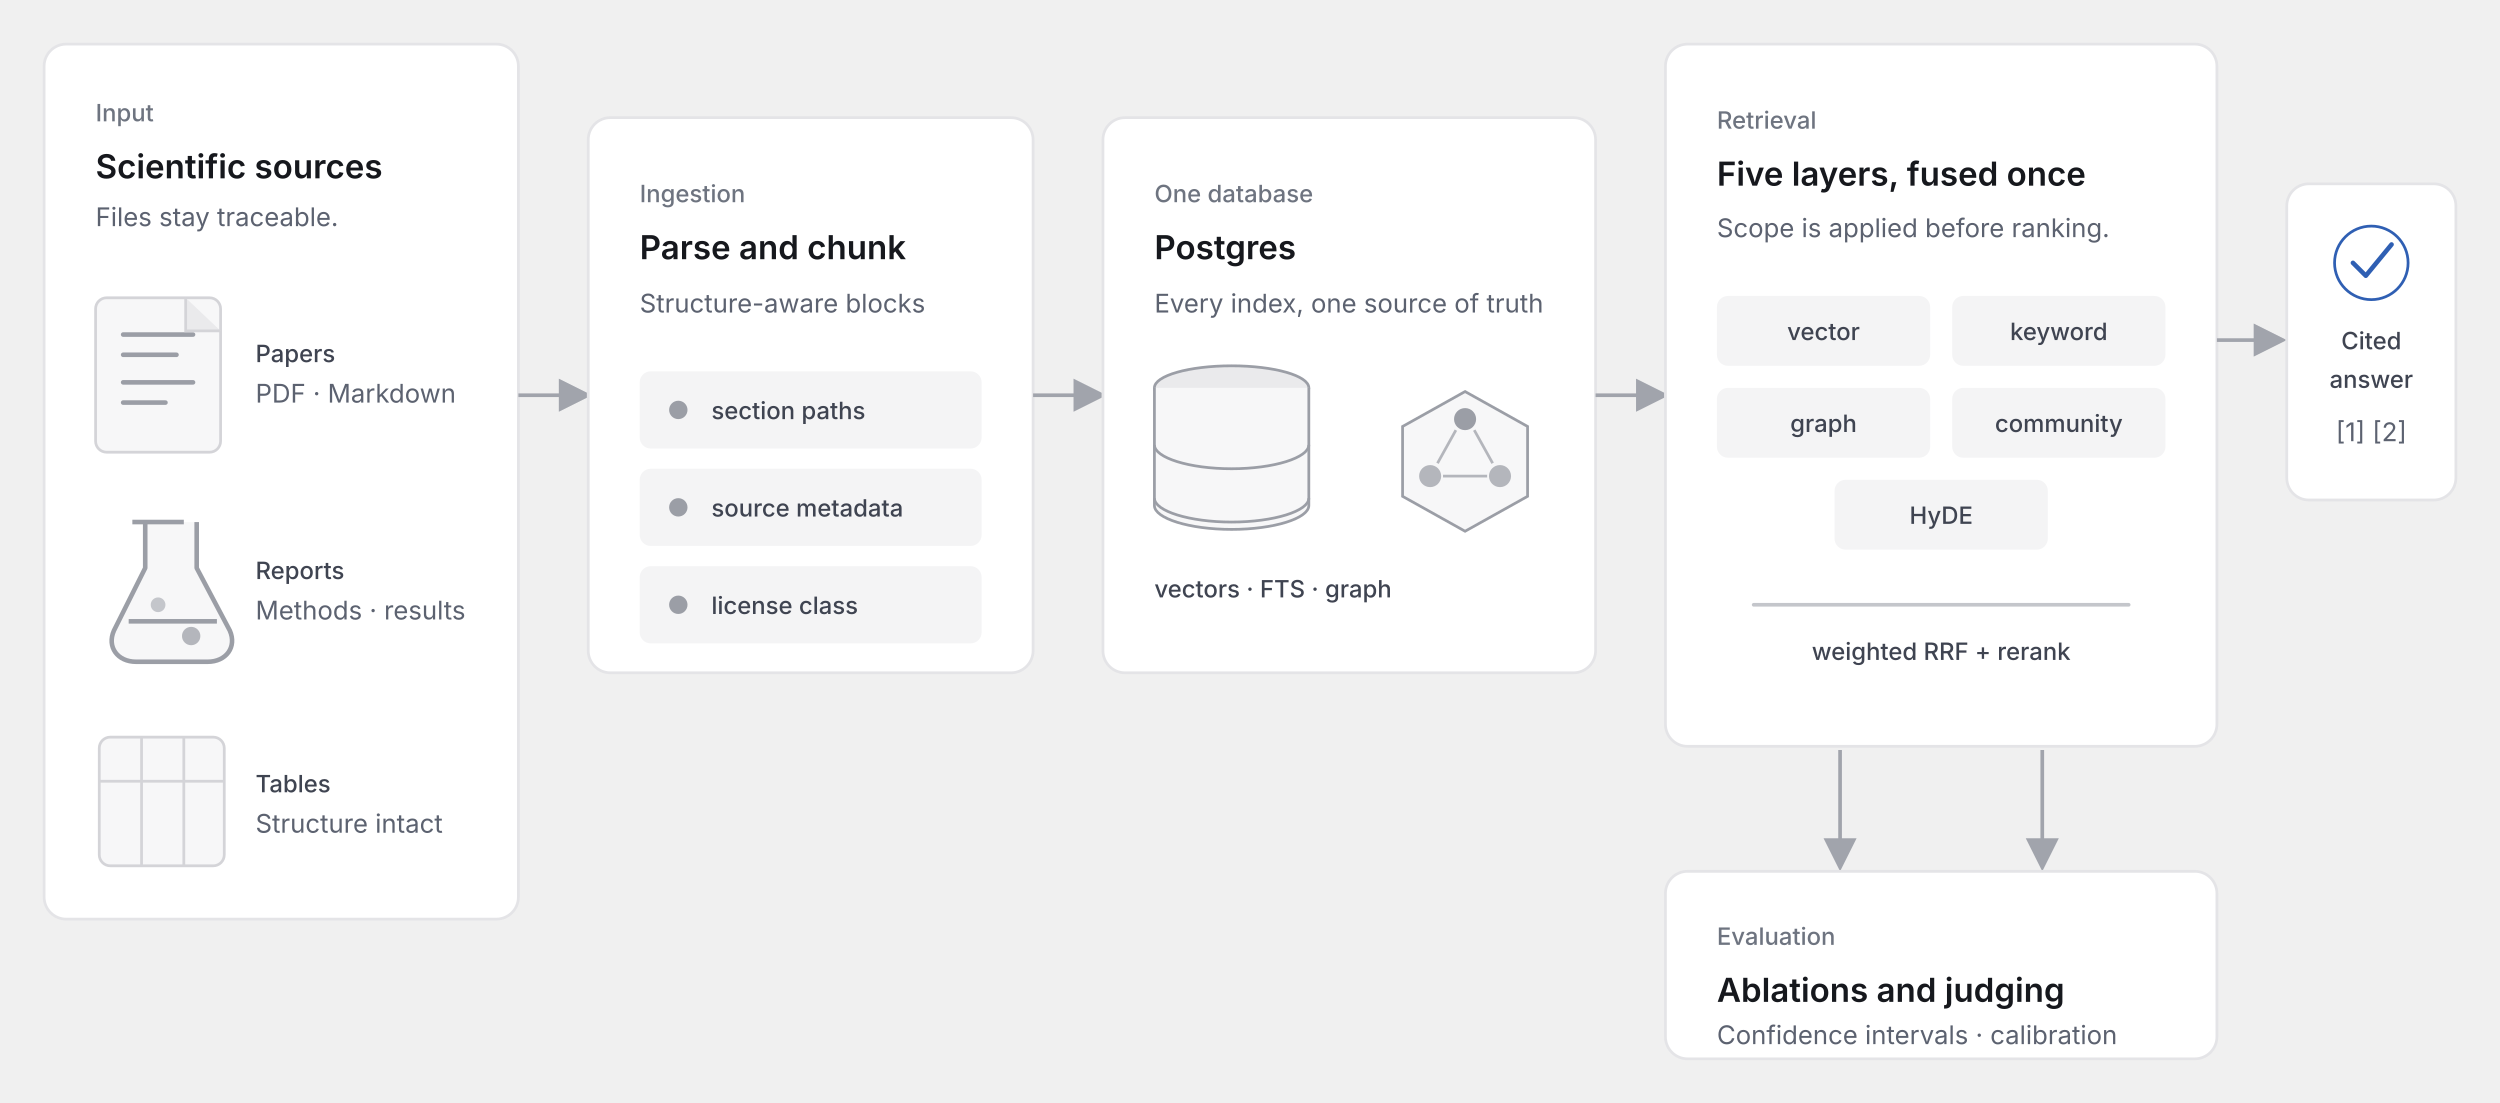
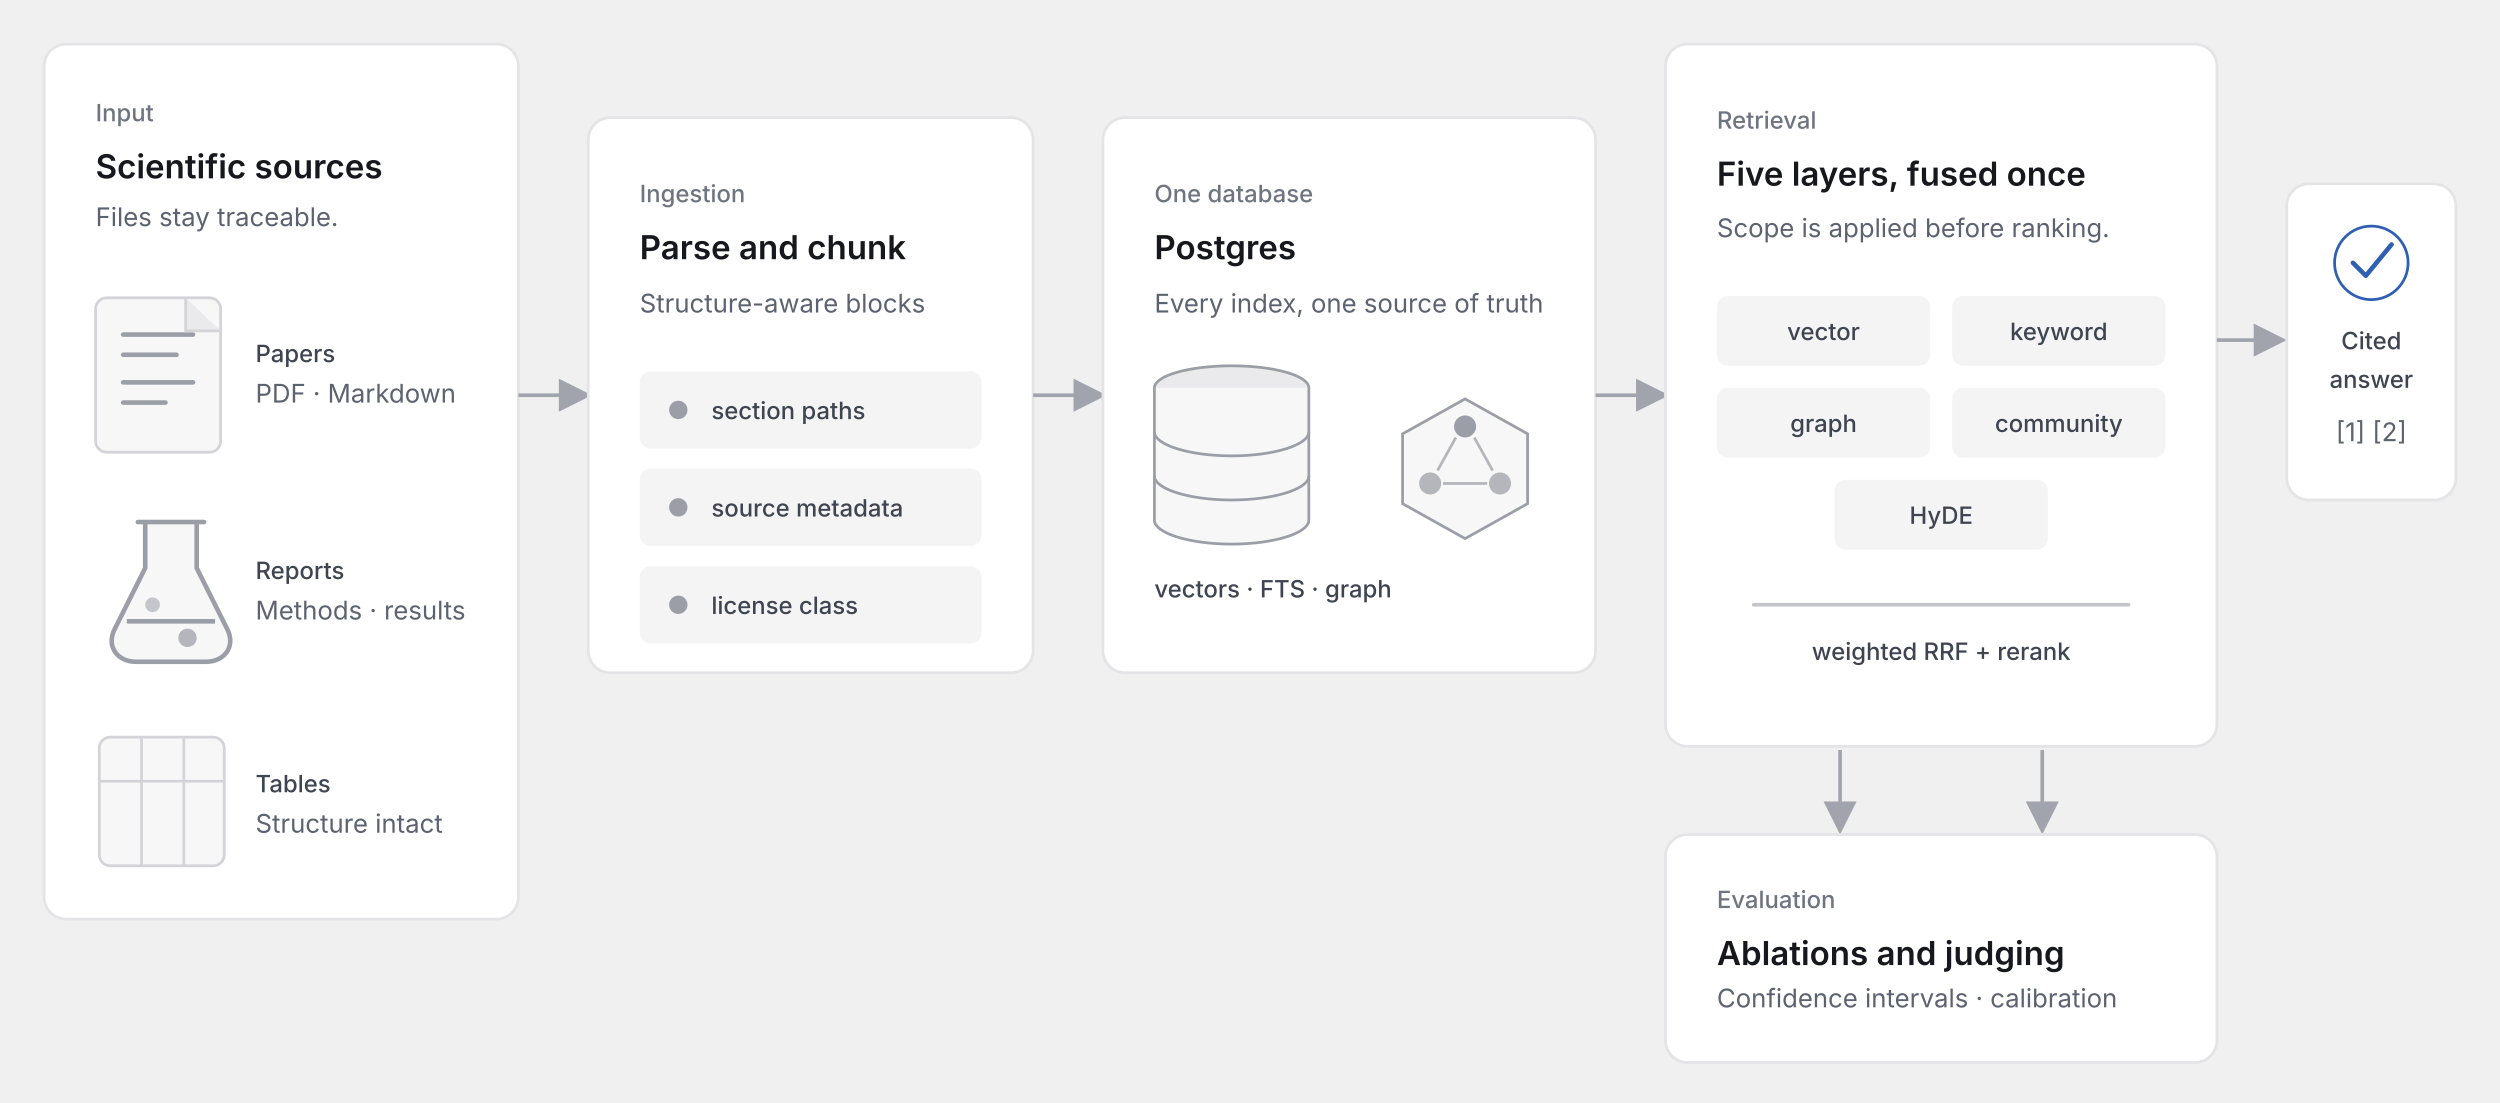
<svg xmlns="http://www.w3.org/2000/svg" width="1360" height="600" viewBox="30 130 1360 600" role="img" aria-labelledby="title desc">
  <defs>
    <marker id="arrow" markerWidth="9" markerHeight="9" refX="7" refY="4.5" orient="auto" markerUnits="strokeWidth">
      <path d="M0,0 L9,4.5 L0,9 Z" fill="#a1a4ac" />
    </marker>
    <style>
      .eyebrow { font: 500 13px Inter, system-ui, sans-serif; fill: #6e7480; }
      .label { font: 600 18px Inter, system-ui, sans-serif; fill: #16181d; }
      .copy { font: 400 14px Inter, system-ui, sans-serif; fill: #5c6270; }
      .pill { font: 500 13px Inter, system-ui, sans-serif; fill: #3f4451; }
      .stage { fill: #ffffff; stroke: #e4e4e7; stroke-width: 1.5; }
      .chip { fill: #f4f4f5; }
      .ink { fill: none; stroke: #9b9ea6; stroke-width: 2.5; }
      .hair { fill: #f7f7f8; stroke: #d4d4d8; stroke-width: 1.5; }
      .flow { fill: none; stroke: #a1a4ac; stroke-width: 2; marker-end: url(#arrow); }
    </style>
  </defs>
  <g transform="translate(54 154)">
    <rect class="stage" width="258" height="476" rx="12" />
    <text x="28" y="42" class="eyebrow">Input</text>
    <text x="28" y="73" class="label">Scientific sources</text>
    <text x="28" y="99" class="copy">Files stay traceable.</text>
    <g transform="translate(28 138)">
      <rect class="hair" width="68" height="84" rx="6" />
      <path d="M15 20h38M15 31h29M15 46h38M15 57h23" class="ink" stroke-linecap="round" />
      <path d="M49 0v18h19" fill="#eaeaec" stroke="#d4d4d8" stroke-width="1.5" />
      <text x="87" y="35" class="pill">Papers</text>
      <text x="87" y="57" class="copy">PDF · Markdown</text>
    </g>
    <g transform="translate(28 256)">
-       <path d="M20 4h28M27 4v25L10 63c-4 9 2 17 12 17h39c10 0 16-8 12-17L55 29V4" fill="#f7f7f8" stroke="#9b9ea6" stroke-width="2.5" stroke-linejoin="round" />
-       <path d="M18 58h48" class="ink" />
-       <circle cx="34" cy="49" r="4" fill="#c4c6cb" />
-       <circle cx="52" cy="66" r="5" fill="#b4b6bc" />
+       <path d="M27 4v25L10 63c-4 9 2 17 12 17h38c10 0 16-8 12-17L55 29V4" fill="#f7f7f8" stroke="#9b9ea6" stroke-width="2.5" stroke-linejoin="round" />
+       <path d="M23 4h36" class="ink" stroke-linecap="round" />
+       <path d="M17 58h48" class="ink" />
+       <circle cx="31" cy="49" r="4" fill="#c4c6cb" />
+       <circle cx="50" cy="67" r="5" fill="#b4b6bc" />
      <text x="87" y="35" class="pill">Reports</text>
      <text x="87" y="57" class="copy">Methods · results</text>
    </g>
    <g transform="translate(28 372)">
      <rect class="hair" x="2" y="5" width="68" height="70" rx="6" />
      <path d="M2 29h68M25 5v70M48 5v70" fill="none" stroke="#d4d4d8" stroke-width="1.5" />
      <text x="87" y="35" class="pill">Tables</text>
      <text x="87" y="57" class="copy">Structure intact</text>
    </g>
  </g>
  <path class="flow" d="M312 345 C330 345 330 345 348 345" />
  <g transform="translate(350 194)">
    <rect class="stage" width="242" height="302" rx="12" />
    <text x="28" y="46" class="eyebrow">Ingestion</text>
    <text x="28" y="77" class="label">Parse and chunk</text>
    <text x="28" y="106" class="copy">Structure-aware blocks</text>
    <g transform="translate(28 138)">
      <rect class="chip" width="186" height="42" rx="6" />
      <circle cx="21" cy="21" r="5" fill="#9b9ea6" />
      <text x="39" y="26" class="pill">section paths</text>
      <rect class="chip" y="53" width="186" height="42" rx="6" />
      <circle cx="21" cy="74" r="5" fill="#9b9ea6" />
      <text x="39" y="79" class="pill">source metadata</text>
      <rect class="chip" y="106" width="186" height="42" rx="6" />
      <circle cx="21" cy="127" r="5" fill="#9b9ea6" />
      <text x="39" y="132" class="pill">license class</text>
    </g>
  </g>
  <path class="flow" d="M592 345 C610 345 610 345 628 345" />
  <g transform="translate(630 194)">
    <rect class="stage" width="268" height="302" rx="12" />
    <text x="28" y="46" class="eyebrow">One database</text>
    <text x="28" y="77" class="label">Postgres</text>
    <text x="28" y="106" class="copy">Every index, one source of truth</text>
    <g transform="translate(28 135)">
      <ellipse cx="42" cy="12" rx="42" ry="12" fill="#eaeaec" stroke="#9b9ea6" stroke-width="1.5" />
-       <path d="M0 12v64c0 7 19 13 42 13s42-6 42-13V12" fill="#f7f7f8" stroke="#9b9ea6" stroke-width="1.5" />
-       <path d="M0 43c0 7 19 13 42 13s42-6 42-13M0 72c0 7 19 13 42 13s42-6 42-13" fill="none" stroke="#9b9ea6" stroke-width="1.5" />
-       <g transform="translate(124 5)">
+       <path d="M0 12v72c0 7 19 13 42 13s42-6 42-13V12" fill="#f7f7f8" stroke="#9b9ea6" stroke-width="1.5" />
+       <path d="M0 36c0 7 19 13 42 13s42-6 42-13" fill="none" stroke="#9b9ea6" stroke-width="1.5" />
+       <path d="M0 60c0 7 19 13 42 13s42-6 42-13" fill="none" stroke="#9b9ea6" stroke-width="1.5" />
+       <g transform="translate(124 9)">
        <path d="M11 28L45 9l34 19v38L45 85 11 66Z" fill="#f7f7f8" stroke="#9b9ea6" stroke-width="1.5" />
        <circle cx="45" cy="24" r="6" fill="#9b9ea6" />
        <circle cx="26" cy="55" r="6" fill="#b4b6bc" />
        <circle cx="64" cy="55" r="6" fill="#b4b6bc" />
        <path d="M40 30L30 48M50 30l10 18M33 55h24" stroke="#b4b6bc" stroke-width="1.5" />
      </g>
      <text x="0" y="126" class="pill">vectors · FTS · graph</text>
    </g>
  </g>
  <path class="flow" d="M898 345 C916 345 916 345 934 345" />
  <g transform="translate(936 154)">
    <rect class="stage" width="300" height="382" rx="12" />
    <text x="28" y="46" class="eyebrow">Retrieval</text>
    <text x="28" y="77" class="label">Five layers, fused once</text>
    <text x="28" y="105" class="copy">Scope is applied before ranking.</text>
    <g transform="translate(28 137)">
      <rect class="chip" width="116" height="38" rx="6" />
      <text x="58" y="24" class="pill" text-anchor="middle">vector</text>
      <rect class="chip" x="128" width="116" height="38" rx="6" />
      <text x="186" y="24" class="pill" text-anchor="middle">keyword</text>
      <rect class="chip" y="50" width="116" height="38" rx="6" />
      <text x="58" y="74" class="pill" text-anchor="middle">graph</text>
      <rect class="chip" x="128" y="50" width="116" height="38" rx="6" />
      <text x="186" y="74" class="pill" text-anchor="middle">community</text>
      <rect class="chip" x="64" y="100" width="116" height="38" rx="6" />
      <text x="122" y="124" class="pill" text-anchor="middle">HyDE</text>
      <path d="M20 168h204" fill="none" stroke="#c4c6cb" stroke-width="2" stroke-linecap="round" />
      <text x="122" y="198" class="pill" text-anchor="middle">weighted RRF + rerank</text>
    </g>
  </g>
  <path class="flow" d="M1236 315 C1252 315 1252 315 1270 315" />
  <g transform="translate(1274 230)">
    <rect class="stage" width="92" height="172" rx="12" />
    <circle cx="46" cy="43" r="20" fill="#ffffff" stroke="#2f5fb3" stroke-width="1.5" />
    <path d="M36 43l7 7 14-17" fill="none" stroke="#2f5fb3" stroke-width="2.5" stroke-linecap="round" stroke-linejoin="round" />
    <text x="46" y="90" class="pill" text-anchor="middle">Cited</text>
    <text x="46" y="111" class="pill" text-anchor="middle">answer</text>
    <text x="46" y="140" class="copy" text-anchor="middle">[1] [2]</text>
  </g>
-   <path class="flow" d="M1031 538 V600" />
-   <path class="flow" d="M1141 538 V600" />
-   <g transform="translate(936 604)">
-     <rect class="stage" width="300" height="102" rx="12" />
+   <path class="flow" d="M1031 538 V580" />
+   <path class="flow" d="M1141 538 V580" />
+   <g transform="translate(936 584)">
+     <rect class="stage" width="300" height="124" rx="12" />
    <text x="28" y="40" class="eyebrow">Evaluation</text>
    <text x="28" y="71" class="label">Ablations and judging</text>
    <text x="28" y="94" class="copy">Confidence intervals · calibration</text>
  </g>
</svg>
